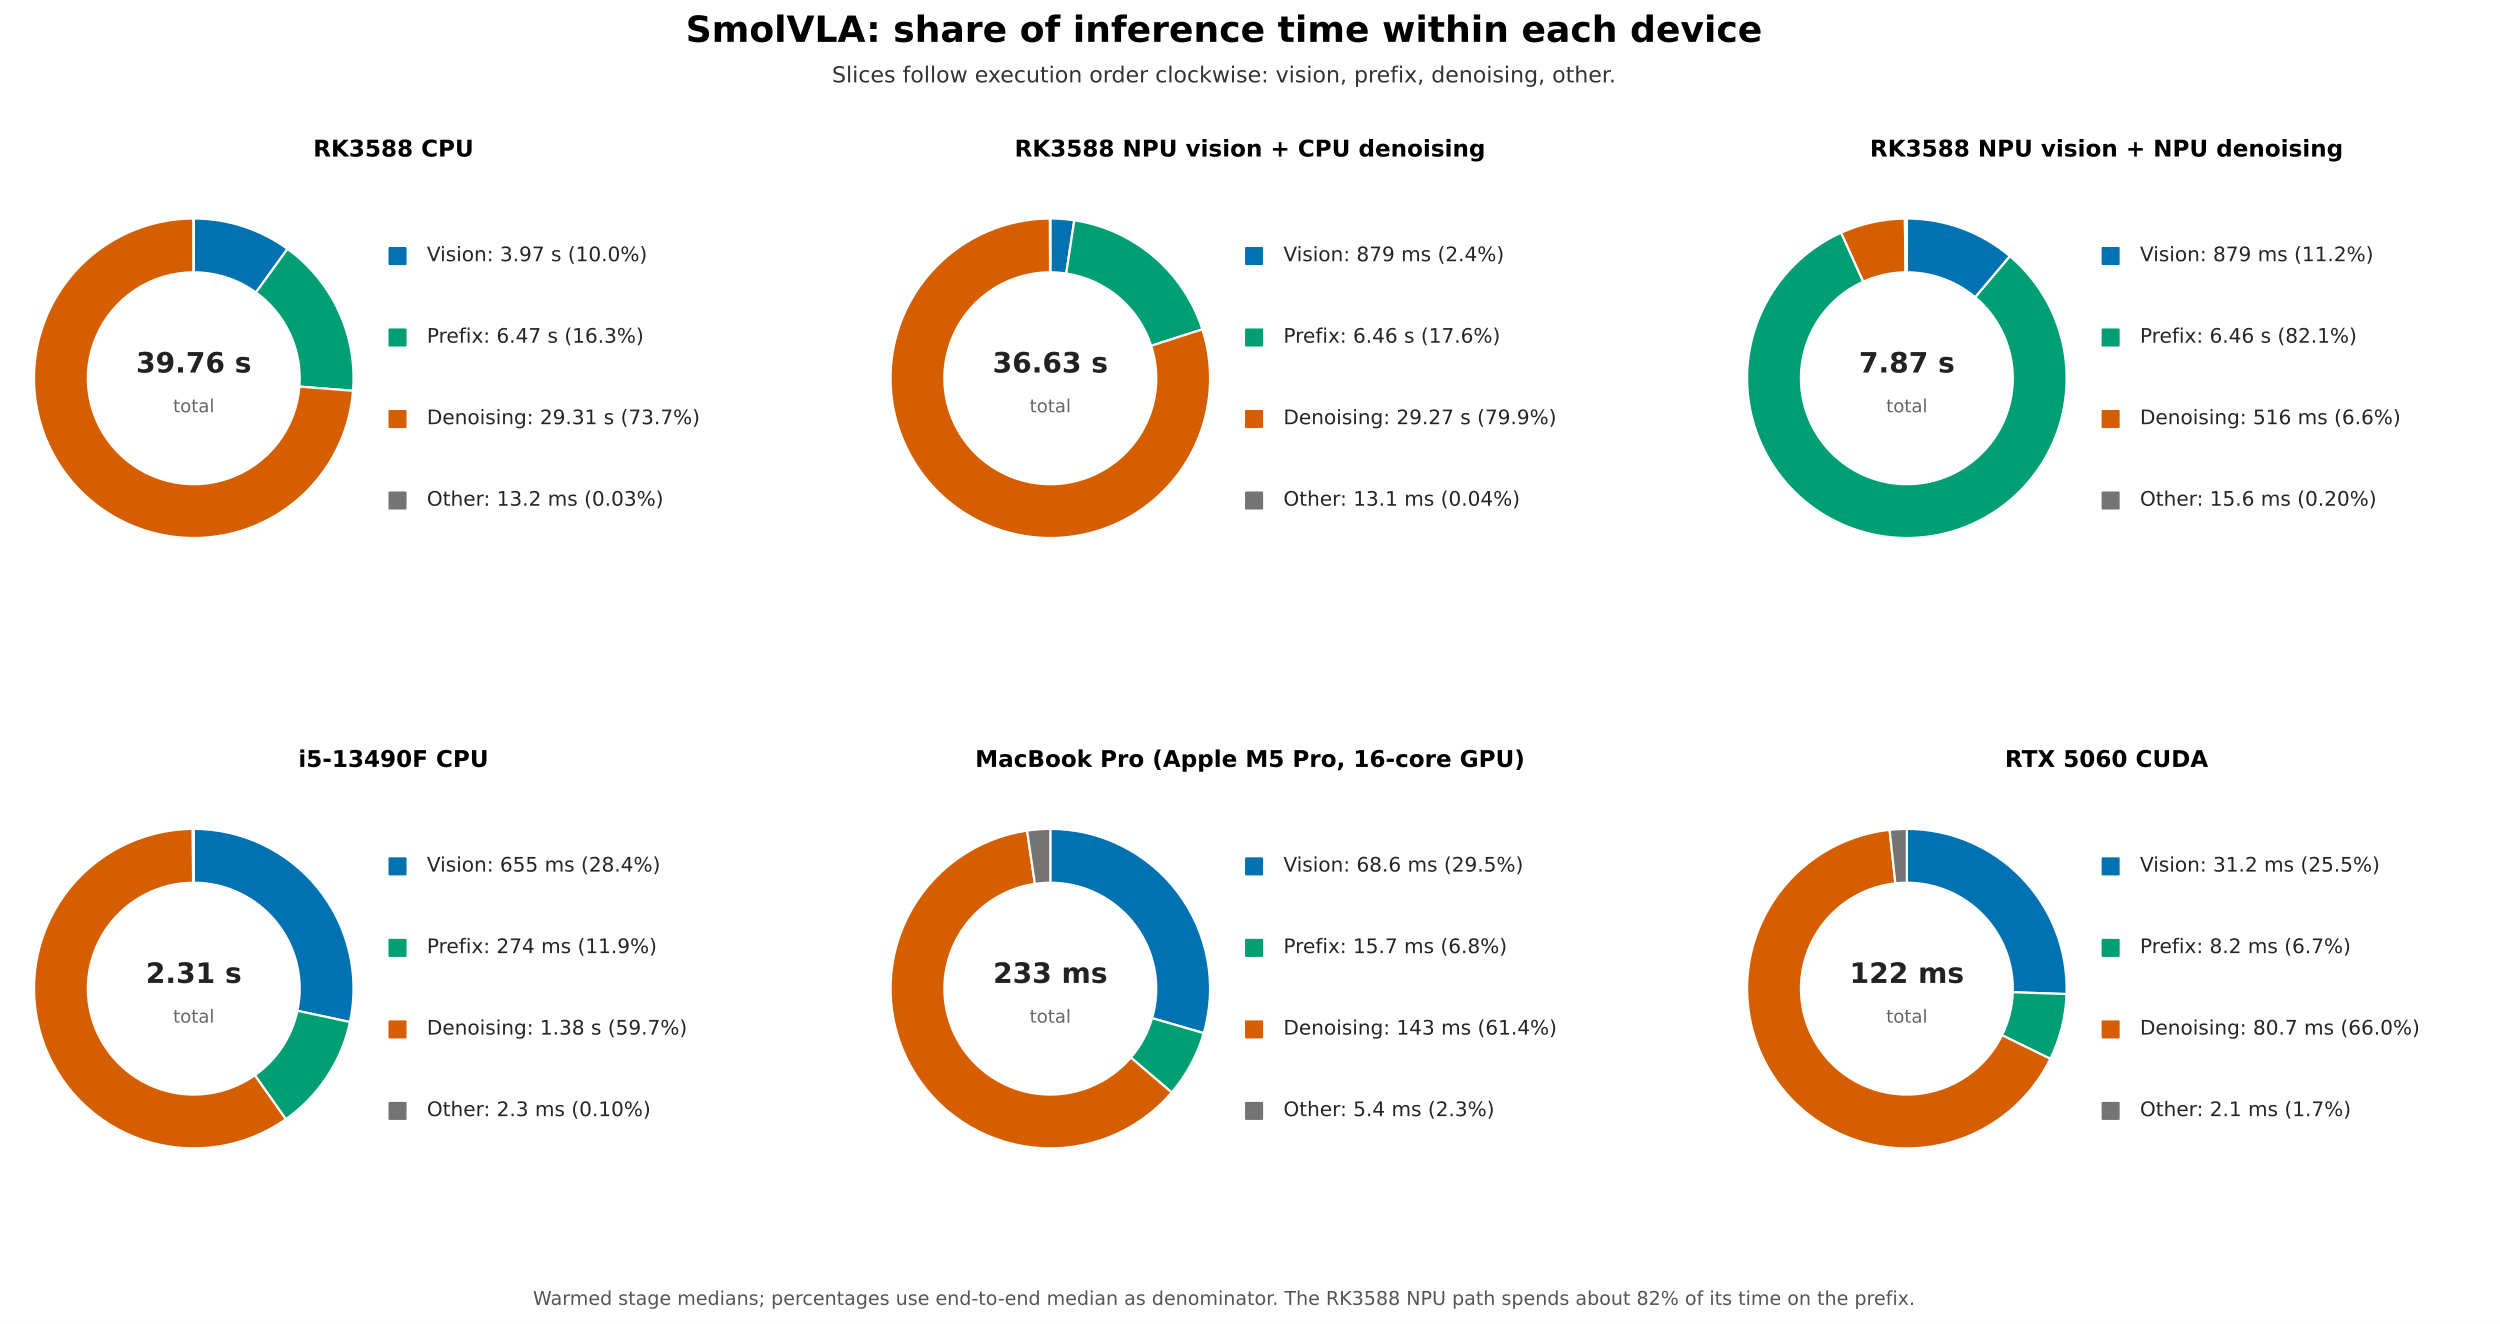
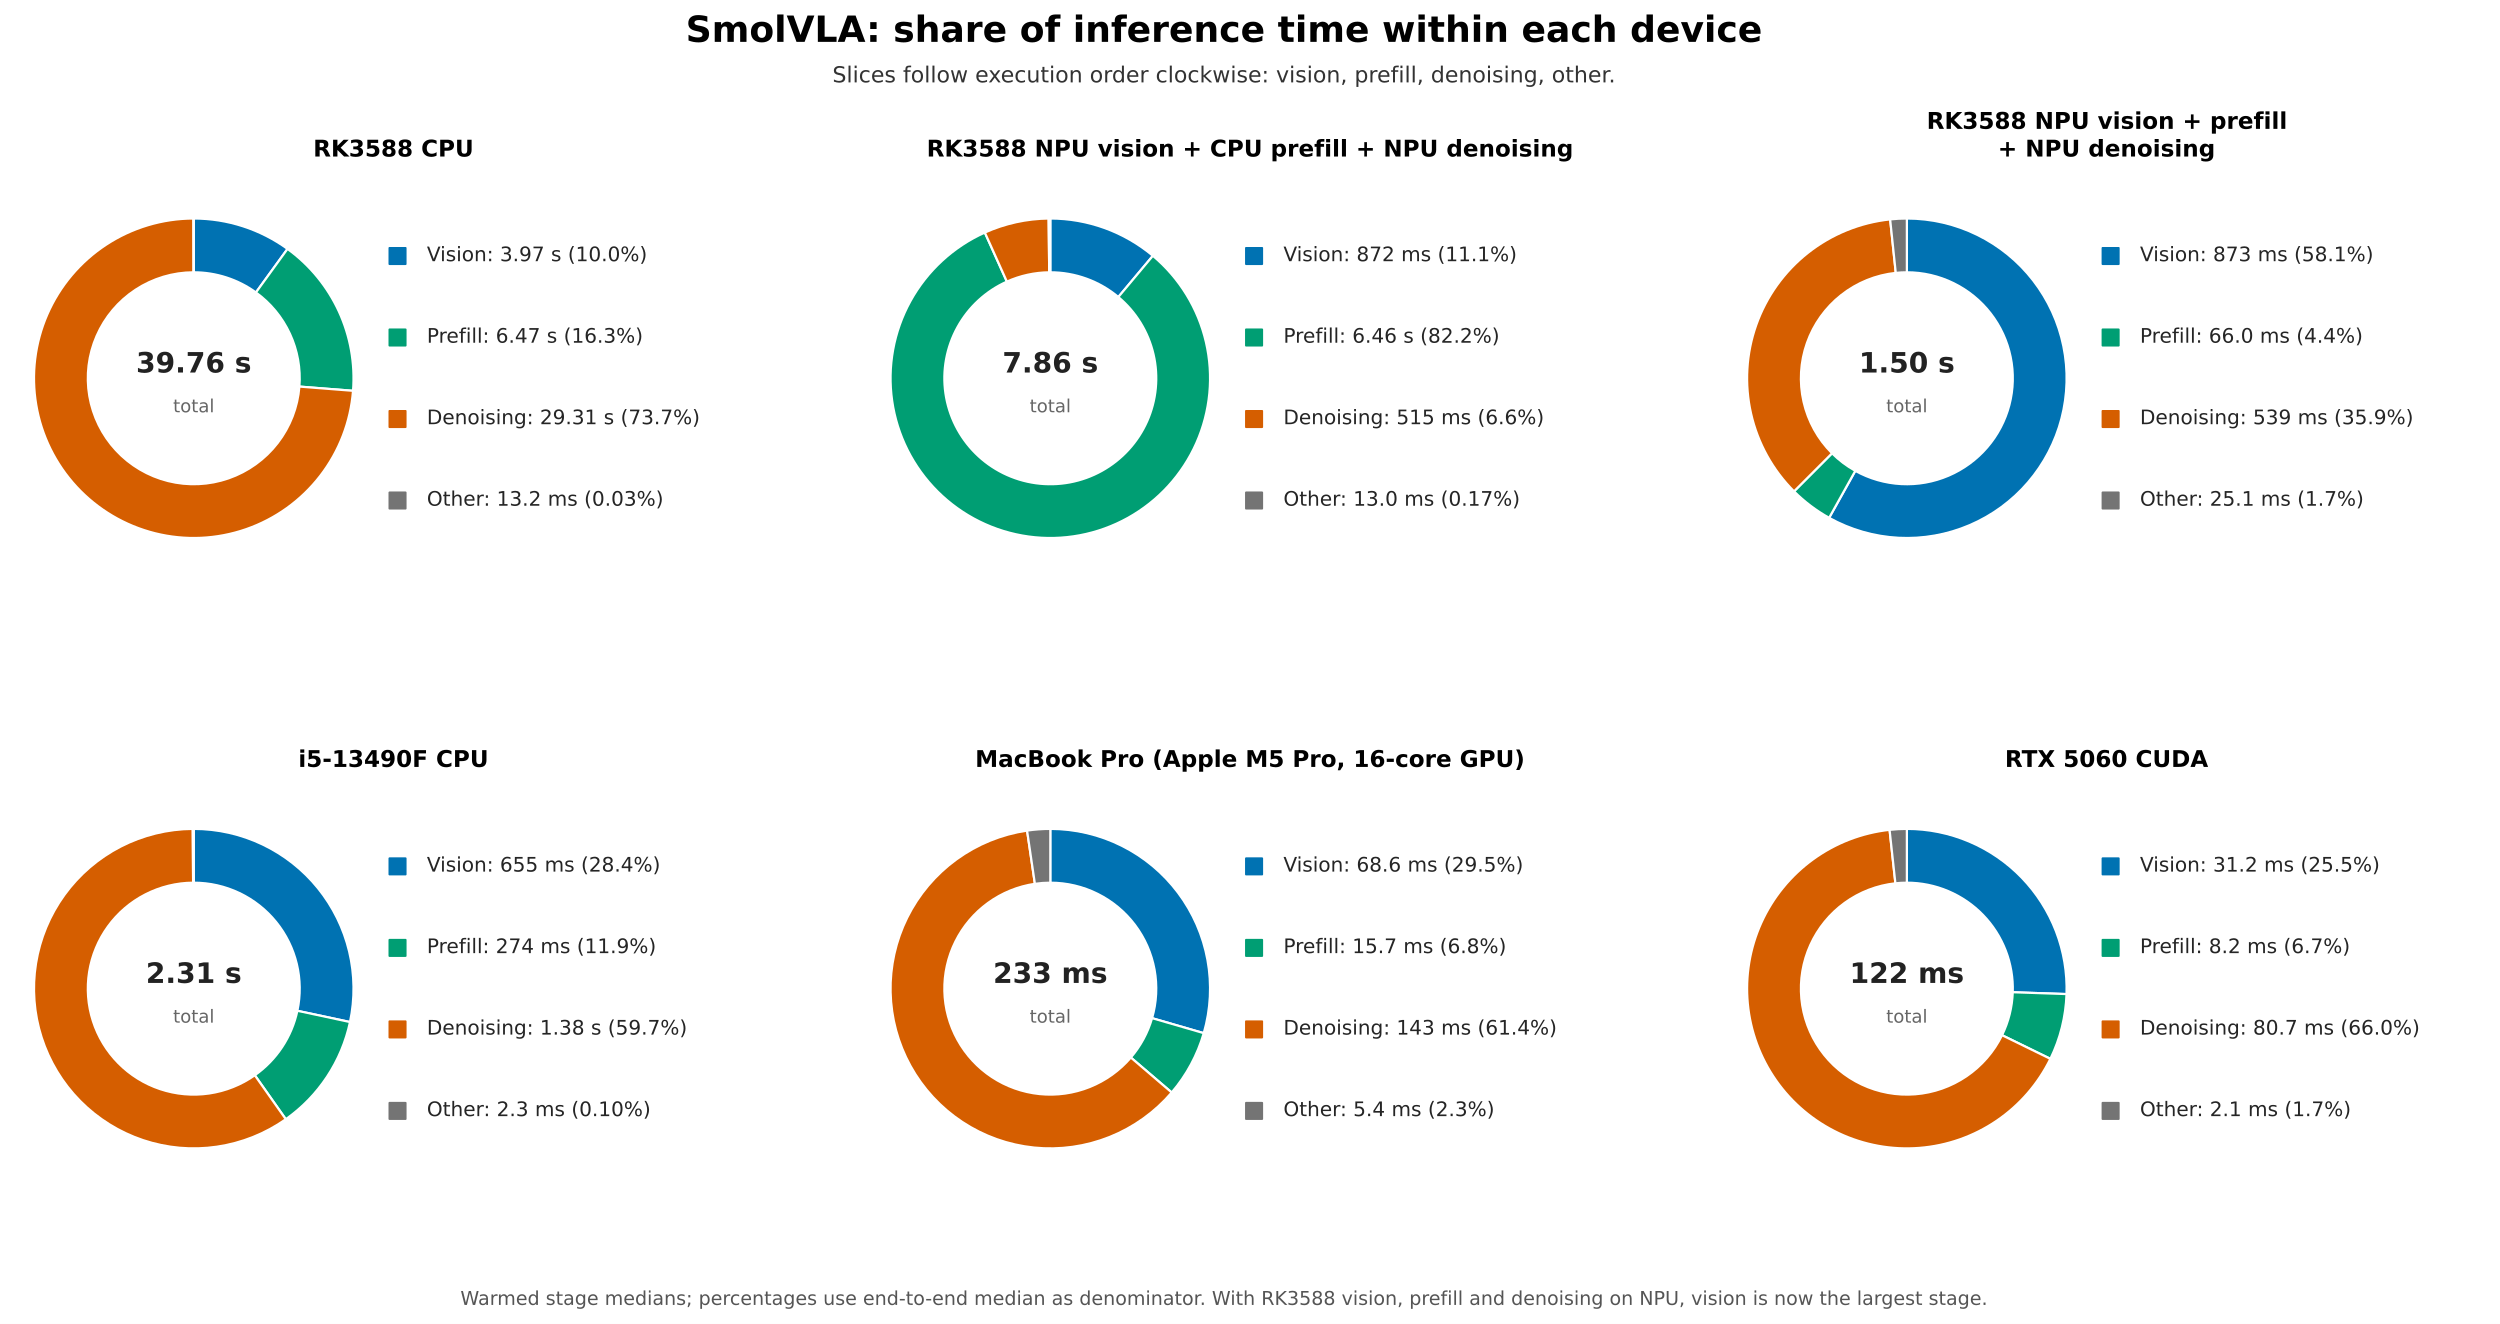
<svg xmlns="http://www.w3.org/2000/svg" xmlns:xlink="http://www.w3.org/1999/xlink" width="1245.6pt" height="659.642pt" viewBox="0 0 1245.6 659.642" version="1.1">
  <defs>
    <style type="text/css">*{stroke-linejoin: round; stroke-linecap: butt}</style>
  </defs>
  <g id="figure_1">
    <g id="patch_1">
      <path d="M 0 659.642 L 1245.6 659.642 L 1245.6 0 L 0 0 z " style="fill: #ffffff" />
    </g>
    <g id="axes_1">
      <g id="patch_2">
        <path d="M 143.248 124.015 C 136.498 119.123 129.021 115.322 121.091 112.751 C 113.162 110.18 104.877 108.87 96.541 108.87 L 96.541 135.672 C 102.07 135.672 107.565 136.541 112.824 138.246 C 118.084 139.952 123.043 142.473 127.52 145.717 z " style="fill: #0072b2; stroke: #ffffff; stroke-width: 1.1; stroke-linejoin: miter" />
      </g>
      <g id="patch_3">
        <path d="M 175.89 194.716 C 176.961 181.123 174.521 167.48 168.805 155.101 C 163.09 142.721 154.288 132.016 143.248 124.015 L 127.52 145.717 C 134.843 151.024 140.681 158.125 144.472 166.336 C 148.262 174.546 149.881 183.595 149.17 192.611 z " style="fill: #009e73; stroke: #ffffff; stroke-width: 1.1; stroke-linejoin: miter" />
      </g>
      <g id="patch_4">
        <path d="M 96.375 108.87 C 80.907 108.903 65.78 113.443 52.851 121.933 C 39.922 130.423 29.744 142.5 23.568 156.68 C 17.391 170.861 15.48 186.538 18.069 201.787 C 20.658 217.036 27.637 231.205 38.147 242.552 C 48.658 253.9 62.251 261.941 77.258 265.688 C 92.264 269.435 108.042 268.728 122.653 263.654 C 137.265 258.58 150.085 249.355 159.538 237.113 C 168.992 224.871 174.675 210.135 175.89 194.716 L 149.17 192.611 C 148.365 202.838 144.595 212.612 138.325 220.732 C 132.055 228.851 123.551 234.97 113.86 238.335 C 104.169 241.701 93.704 242.17 83.751 239.684 C 73.798 237.199 64.782 231.865 57.81 224.339 C 50.839 216.813 46.211 207.415 44.493 197.301 C 42.776 187.187 44.044 176.788 48.141 167.383 C 52.237 157.978 58.988 149.967 67.563 144.336 C 76.138 138.705 86.172 135.694 96.431 135.672 z " style="fill: #d55e00; stroke: #ffffff; stroke-width: 1.1; stroke-linejoin: miter" />
      </g>
      <g id="patch_5">
        <path d="M 96.541 108.87 C 96.513 108.87 96.486 108.87 96.458 108.87 C 96.43 108.87 96.402 108.87 96.375 108.87 L 96.431 135.672 C 96.449 135.672 96.467 135.672 96.486 135.672 C 96.504 135.672 96.523 135.672 96.541 135.672 z " style="fill: #747474; stroke: #ffffff; stroke-width: 1.1; stroke-linejoin: miter" />
      </g>
      <g id="PathCollection_1">
        <defs>
-           <path id="m1fabd0c09e" d="M -4 4 L 4 4 L 4 -4 L -4 -4 z " style="stroke: #0072b2" />
+           <path id="m8a0811db6f" d="M -4 4 L 4 4 L 4 -4 L -4 -4 z " style="stroke: #0072b2" />
        </defs>
        <g>
-           <use xlink:href="#m1fabd0c09e" x="198.065" y="127.55" style="fill: #0072b2; stroke: #0072b2" />
+           <use xlink:href="#m8a0811db6f" x="198.065" y="127.55" style="fill: #0072b2; stroke: #0072b2" />
        </g>
      </g>
      <g id="PathCollection_2">
        <defs>
-           <path id="mf29f2202c0" d="M -4 4 L 4 4 L 4 -4 L -4 -4 z " style="stroke: #009e73" />
+           <path id="mecfc906900" d="M -4 4 L 4 4 L 4 -4 L -4 -4 z " style="stroke: #009e73" />
        </defs>
        <g>
-           <use xlink:href="#mf29f2202c0" x="198.065" y="168.16" style="fill: #009e73; stroke: #009e73" />
+           <use xlink:href="#mecfc906900" x="198.065" y="168.16" style="fill: #009e73; stroke: #009e73" />
        </g>
      </g>
      <g id="PathCollection_3">
        <defs>
-           <path id="mf62a7a0c2a" d="M -4 4 L 4 4 L 4 -4 L -4 -4 z " style="stroke: #d55e00" />
+           <path id="m663c1d2f31" d="M -4 4 L 4 4 L 4 -4 L -4 -4 z " style="stroke: #d55e00" />
        </defs>
        <g>
-           <use xlink:href="#mf62a7a0c2a" x="198.065" y="208.769" style="fill: #d55e00; stroke: #d55e00" />
+           <use xlink:href="#m663c1d2f31" x="198.065" y="208.769" style="fill: #d55e00; stroke: #d55e00" />
        </g>
      </g>
      <g id="PathCollection_4">
        <defs>
-           <path id="m383ccb2be1" d="M -4 4 L 4 4 L 4 -4 L -4 -4 z " style="stroke: #747474" />
+           <path id="ma55c9be1ee" d="M -4 4 L 4 4 L 4 -4 L -4 -4 z " style="stroke: #747474" />
        </defs>
        <g>
-           <use xlink:href="#m383ccb2be1" x="198.065" y="249.379" style="fill: #747474; stroke: #747474" />
+           <use xlink:href="#ma55c9be1ee" x="198.065" y="249.379" style="fill: #747474; stroke: #747474" />
        </g>
      </g>
      <g id="text_1">
        <text style="font-weight: 700; font-size: 14px; font-family: 'DejaVu Sans'; text-anchor: middle; fill: #222222" x="96.541" y="185.604" transform="rotate(-0 96.54099 185.6039)">39.76 s</text>
      </g>
      <g id="text_2">
        <text style="font-size: 9px; font-family: 'DejaVu Sans'; text-anchor: middle; fill: #666666" x="96.541" y="205.422" transform="rotate(-0 96.54099 205.4224)">total</text>
      </g>
      <g id="text_3">
        <text style="font-size: 10px; font-family: 'DejaVu Sans'; text-anchor: start; fill: #252525" x="212.684" y="130.148" transform="rotate(-0 212.6843 130.1484)">Vision: 3.97 s  (10.0%)</text>
      </g>
      <g id="text_4">
-         <text style="font-size: 10px; font-family: 'DejaVu Sans'; text-anchor: start; fill: #252525" x="212.684" y="170.758" transform="rotate(-0 212.6843 170.758)">Prefix: 6.47 s  (16.3%)</text>
+         <text style="font-size: 10px; font-family: 'DejaVu Sans'; text-anchor: start; fill: #252525" x="212.684" y="170.758" transform="rotate(-0 212.6843 170.758)">Prefill: 6.47 s  (16.3%)</text>
      </g>
      <g id="text_5">
        <text style="font-size: 10px; font-family: 'DejaVu Sans'; text-anchor: start; fill: #252525" x="212.684" y="211.368" transform="rotate(-0 212.6843 211.3675)">Denoising: 29.31 s  (73.7%)</text>
      </g>
      <g id="text_6">
        <text style="font-size: 10px; font-family: 'DejaVu Sans'; text-anchor: start; fill: #252525" x="212.684" y="251.977" transform="rotate(-0 212.6843 251.9771)">Other: 13.2 ms  (0.03%)</text>
      </g>
      <g id="text_7">
        <text style="font-weight: 700; font-size: 11.5px; font-family: 'DejaVu Sans'; text-anchor: middle" x="196.034" y="78.002" transform="rotate(-0 196.0344 78.0018)">RK3588 CPU</text>
      </g>
    </g>
    <g id="axes_2">
      <g id="patch_6">
-         <path d="M 535.257 109.772 C 533.28 109.472 531.293 109.246 529.299 109.096 C 527.305 108.945 525.306 108.87 523.307 108.87 L 523.307 135.672 C 524.633 135.672 525.959 135.722 527.281 135.822 C 528.603 135.922 529.922 136.072 531.233 136.271 z " style="fill: #0072b2; stroke: #ffffff; stroke-width: 1.1; stroke-linejoin: miter" />
+         <path d="M 574.407 127.44 C 567.299 121.488 559.205 116.823 550.492 113.656 C 541.778 110.49 532.578 108.87 523.307 108.87 L 523.307 135.672 C 529.456 135.672 535.558 136.747 541.338 138.847 C 547.117 140.947 552.485 144.041 557.2 147.989 z " style="fill: #0072b2; stroke: #ffffff; stroke-width: 1.1; stroke-linejoin: miter" />
      </g>
      <g id="patch_7">
-         <path d="M 599.074 164.08 C 594.539 149.99 586.163 137.441 574.891 127.848 C 563.619 118.255 549.891 111.995 535.257 109.772 L 531.233 136.271 C 540.939 137.745 550.044 141.897 557.521 148.26 C 564.997 154.622 570.553 162.946 573.561 172.291 z " style="fill: #009e73; stroke: #ffffff; stroke-width: 1.1; stroke-linejoin: miter" />
+         <path d="M 490.687 115.861 C 482.859 119.378 475.652 124.138 469.344 129.955 C 463.036 135.773 457.71 142.573 453.573 150.091 C 449.436 157.61 446.542 165.747 445.002 174.19 C 443.463 182.632 443.3 191.268 444.518 199.762 C 445.736 208.256 448.319 216.498 452.169 224.168 C 456.018 231.837 461.082 238.834 467.165 244.887 C 473.248 250.94 480.27 255.969 487.959 259.78 C 495.647 263.591 503.902 266.133 512.402 267.309 C 520.903 268.485 529.538 268.278 537.972 266.697 C 546.406 265.116 554.53 262.181 562.027 258.006 C 569.525 253.832 576.298 248.472 582.084 242.135 C 587.871 235.798 592.594 228.567 596.072 220.722 C 599.55 212.877 601.736 204.521 602.546 195.978 C 603.356 187.435 602.779 178.817 600.838 170.458 C 598.896 162.099 595.616 154.109 591.124 146.798 C 586.632 139.486 580.986 132.949 574.407 127.44 L 557.2 147.989 C 561.564 151.643 565.308 155.979 568.287 160.828 C 571.267 165.678 573.443 170.978 574.73 176.522 C 576.018 182.066 576.401 187.782 575.863 193.448 C 575.326 199.114 573.876 204.657 571.569 209.86 C 569.263 215.063 566.13 219.859 562.292 224.062 C 558.454 228.265 553.961 231.82 548.989 234.589 C 544.016 237.358 538.628 239.305 533.034 240.353 C 527.439 241.402 521.712 241.539 516.074 240.759 C 510.436 239.98 504.961 238.293 499.862 235.766 C 494.762 233.238 490.105 229.902 486.07 225.888 C 482.035 221.873 478.676 217.232 476.123 212.145 C 473.57 207.058 471.857 201.592 471.049 195.958 C 470.241 190.324 470.349 184.596 471.37 178.997 C 472.391 173.397 474.311 168 477.055 163.013 C 479.799 158.026 483.331 153.516 487.515 149.658 C 491.699 145.799 496.479 142.642 501.671 140.309 z " style="fill: #009e73; stroke: #ffffff; stroke-width: 1.1; stroke-linejoin: miter" />
      </g>
      <g id="patch_8">
-         <path d="M 523.127 108.87 C 514.783 108.889 506.494 110.22 498.564 112.813 C 490.633 115.407 483.16 119.232 476.418 124.147 C 469.675 129.063 463.748 135.008 458.852 141.764 C 453.957 148.521 450.154 156.006 447.583 163.944 C 445.013 171.882 443.706 180.175 443.712 188.519 C 443.718 196.862 445.035 205.154 447.616 213.088 C 450.198 221.023 454.011 228.502 458.915 235.252 C 463.82 242.002 469.756 247.939 476.505 252.846 C 483.254 257.752 490.732 261.566 498.666 264.149 C 506.6 266.732 514.891 268.052 523.235 268.059 C 531.579 268.067 539.872 266.762 547.811 264.194 C 555.749 261.625 563.235 257.824 569.993 252.93 C 576.75 248.036 582.697 242.109 587.614 235.368 C 592.53 228.627 596.357 221.154 598.952 213.224 C 601.548 205.295 602.88 197.006 602.901 188.662 C 602.922 180.318 601.63 172.023 599.074 164.08 L 573.561 172.291 C 575.256 177.559 576.113 183.061 576.099 188.595 C 576.085 194.13 575.201 199.627 573.48 204.887 C 571.758 210.147 569.22 215.103 565.959 219.574 C 562.698 224.045 558.754 227.976 554.272 231.222 C 549.79 234.468 544.825 236.989 539.559 238.693 C 534.294 240.397 528.793 241.262 523.259 241.257 C 517.725 241.252 512.226 240.377 506.964 238.664 C 501.701 236.95 496.741 234.42 492.265 231.166 C 487.788 227.912 483.851 223.974 480.598 219.497 C 477.345 215.02 474.816 210.059 473.104 204.797 C 471.392 199.534 470.518 194.035 470.514 188.5 C 470.51 182.966 471.377 177.466 473.082 172.201 C 474.787 166.936 477.309 161.971 480.556 157.49 C 483.803 153.008 487.735 149.065 492.207 145.805 C 496.679 142.545 501.636 140.008 506.896 138.288 C 512.156 136.568 517.653 135.685 523.188 135.672 z " style="fill: #d55e00; stroke: #ffffff; stroke-width: 1.1; stroke-linejoin: miter" />
+         <path d="M 522.479 108.874 C 517.011 108.931 511.563 109.551 506.222 110.725 C 500.881 111.899 495.675 113.62 490.687 115.861 L 501.671 140.309 C 504.98 138.823 508.432 137.681 511.975 136.903 C 515.518 136.124 519.131 135.713 522.758 135.675 z " style="fill: #d55e00; stroke: #ffffff; stroke-width: 1.1; stroke-linejoin: miter" />
      </g>
      <g id="patch_9">
-         <path d="M 523.307 108.87 C 523.277 108.87 523.247 108.87 523.217 108.87 C 523.187 108.87 523.157 108.87 523.127 108.87 L 523.188 135.672 C 523.207 135.672 523.227 135.672 523.247 135.672 C 523.267 135.672 523.287 135.672 523.307 135.672 z " style="fill: #747474; stroke: #ffffff; stroke-width: 1.1; stroke-linejoin: miter" />
+         <path d="M 523.307 108.87 C 523.169 108.87 523.031 108.87 522.893 108.871 C 522.755 108.872 522.617 108.873 522.479 108.874 L 522.758 135.675 C 522.849 135.674 522.941 135.673 523.032 135.673 C 523.124 135.673 523.215 135.672 523.307 135.672 z " style="fill: #747474; stroke: #ffffff; stroke-width: 1.1; stroke-linejoin: miter" />
      </g>
      <g id="PathCollection_5">
        <g>
-           <use xlink:href="#m1fabd0c09e" x="624.83" y="127.55" style="fill: #0072b2; stroke: #0072b2" />
+           <use xlink:href="#m8a0811db6f" x="624.83" y="127.55" style="fill: #0072b2; stroke: #0072b2" />
        </g>
      </g>
      <g id="PathCollection_6">
        <g>
-           <use xlink:href="#mf29f2202c0" x="624.83" y="168.16" style="fill: #009e73; stroke: #009e73" />
+           <use xlink:href="#mecfc906900" x="624.83" y="168.16" style="fill: #009e73; stroke: #009e73" />
        </g>
      </g>
      <g id="PathCollection_7">
        <g>
-           <use xlink:href="#mf62a7a0c2a" x="624.83" y="208.769" style="fill: #d55e00; stroke: #d55e00" />
+           <use xlink:href="#m663c1d2f31" x="624.83" y="208.769" style="fill: #d55e00; stroke: #d55e00" />
        </g>
      </g>
      <g id="PathCollection_8">
        <g>
-           <use xlink:href="#m383ccb2be1" x="624.83" y="249.379" style="fill: #747474; stroke: #747474" />
+           <use xlink:href="#ma55c9be1ee" x="624.83" y="249.379" style="fill: #747474; stroke: #747474" />
        </g>
      </g>
      <g id="text_8">
-         <text style="font-weight: 700; font-size: 14px; font-family: 'DejaVu Sans'; text-anchor: middle; fill: #222222" x="523.307" y="185.604" transform="rotate(-0 523.3066 185.6039)">36.63 s</text>
+         <text style="font-weight: 700; font-size: 14px; font-family: 'DejaVu Sans'; text-anchor: middle; fill: #222222" x="523.307" y="185.604" transform="rotate(-0 523.3066 185.6039)">7.86 s</text>
      </g>
      <g id="text_9">
        <text style="font-size: 9px; font-family: 'DejaVu Sans'; text-anchor: middle; fill: #666666" x="523.307" y="205.422" transform="rotate(-0 523.3066 205.4224)">total</text>
      </g>
      <g id="text_10">
-         <text style="font-size: 10px; font-family: 'DejaVu Sans'; text-anchor: start; fill: #252525" x="639.45" y="130.148" transform="rotate(-0 639.4499 130.1484)">Vision: 879 ms  (2.4%)</text>
+         <text style="font-size: 10px; font-family: 'DejaVu Sans'; text-anchor: start; fill: #252525" x="639.45" y="130.148" transform="rotate(-0 639.4499 130.1484)">Vision: 872 ms  (11.1%)</text>
      </g>
      <g id="text_11">
-         <text style="font-size: 10px; font-family: 'DejaVu Sans'; text-anchor: start; fill: #252525" x="639.45" y="170.758" transform="rotate(-0 639.4499 170.758)">Prefix: 6.46 s  (17.6%)</text>
+         <text style="font-size: 10px; font-family: 'DejaVu Sans'; text-anchor: start; fill: #252525" x="639.45" y="170.758" transform="rotate(-0 639.4499 170.758)">Prefill: 6.46 s  (82.2%)</text>
      </g>
      <g id="text_12">
-         <text style="font-size: 10px; font-family: 'DejaVu Sans'; text-anchor: start; fill: #252525" x="639.45" y="211.368" transform="rotate(-0 639.4499 211.3675)">Denoising: 29.27 s  (79.9%)</text>
+         <text style="font-size: 10px; font-family: 'DejaVu Sans'; text-anchor: start; fill: #252525" x="639.45" y="211.368" transform="rotate(-0 639.4499 211.3675)">Denoising: 515 ms  (6.6%)</text>
      </g>
      <g id="text_13">
-         <text style="font-size: 10px; font-family: 'DejaVu Sans'; text-anchor: start; fill: #252525" x="639.45" y="251.977" transform="rotate(-0 639.4499 251.9771)">Other: 13.1 ms  (0.04%)</text>
+         <text style="font-size: 10px; font-family: 'DejaVu Sans'; text-anchor: start; fill: #252525" x="639.45" y="251.977" transform="rotate(-0 639.4499 251.9771)">Other: 13.0 ms  (0.17%)</text>
      </g>
      <g id="text_14">
-         <text style="font-weight: 700; font-size: 11.5px; font-family: 'DejaVu Sans'; text-anchor: middle" x="622.8" y="78.002" transform="rotate(-0 622.8 78.0018)">RK3588 NPU vision + CPU denoising</text>
+         <text style="font-weight: 700; font-size: 11.5px; font-family: 'DejaVu Sans'; text-anchor: middle" x="622.8" y="78.002" transform="rotate(-0 622.8 78.0018)">RK3588 NPU vision + CPU prefill + NPU denoising</text>
      </g>
    </g>
    <g id="axes_3">
      <g id="patch_10">
-         <path d="M 1001.431 127.657 C 994.305 121.638 986.176 116.919 977.416 113.714 C 968.656 110.51 959.4 108.87 950.072 108.87 L 950.072 135.672 C 956.259 135.672 962.398 136.76 968.208 138.885 C 974.019 141.011 979.41 144.141 984.137 148.133 z " style="fill: #0072b2; stroke: #ffffff; stroke-width: 1.1; stroke-linejoin: miter" />
+         <path d="M 911.344 258.002 C 921.964 263.917 933.8 267.321 945.94 267.952 C 958.08 268.583 970.205 266.425 981.381 261.643 C 992.558 256.861 1002.492 249.582 1010.418 240.365 C 1018.345 231.149 1024.056 220.237 1027.112 208.471 C 1030.167 196.705 1030.487 184.394 1028.046 172.485 C 1025.606 160.576 1020.469 149.383 1013.032 139.767 C 1005.594 130.151 996.051 122.366 985.138 117.011 C 974.225 111.655 962.229 108.87 950.072 108.87 L 950.072 135.672 C 958.135 135.672 966.092 137.519 973.33 141.072 C 980.569 144.624 986.898 149.788 991.831 156.165 C 996.764 162.543 1000.171 169.967 1001.79 177.866 C 1003.409 185.765 1003.196 193.93 1001.17 201.734 C 999.143 209.538 995.355 216.775 990.098 222.889 C 984.84 229.002 978.251 233.83 970.838 237.001 C 963.425 240.173 955.383 241.605 947.331 241.186 C 939.279 240.767 931.429 238.51 924.385 234.586 z " style="fill: #0072b2; stroke: #ffffff; stroke-width: 1.1; stroke-linejoin: miter" />
      </g>
      <g id="patch_11">
-         <path d="M 917.326 115.918 C 909.514 119.445 902.322 124.21 896.029 130.029 C 889.737 135.849 884.425 142.647 880.3 150.161 C 876.175 157.674 873.291 165.805 871.759 174.238 C 870.227 182.672 870.068 191.297 871.286 199.781 C 872.505 208.266 875.086 216.498 878.93 224.159 C 882.774 231.82 887.83 238.81 893.903 244.859 C 899.975 250.907 906.986 255.936 914.662 259.749 C 922.338 263.562 930.581 266.11 939.07 267.295 C 947.559 268.48 956.183 268.286 964.611 266.72 C 973.038 265.155 981.157 262.238 988.654 258.084 C 996.151 253.929 1002.928 248.59 1008.722 242.274 C 1014.517 235.959 1019.253 228.748 1022.749 220.922 C 1026.244 213.095 1028.452 204.756 1029.288 196.225 C 1030.123 187.695 1029.576 179.085 1027.666 170.729 C 1025.756 162.374 1022.509 154.381 1018.05 147.061 C 1013.592 139.74 1007.98 133.188 1001.431 127.657 L 984.137 148.133 C 988.48 151.802 992.202 156.147 995.16 161.003 C 998.117 165.858 1000.271 171.159 1001.537 176.701 C 1002.804 182.244 1003.167 187.954 1002.613 193.612 C 1002.059 199.27 1000.594 204.801 998.276 209.992 C 995.958 215.183 992.816 219.966 988.973 224.155 C 985.129 228.344 980.635 231.885 975.662 234.64 C 970.69 237.396 965.304 239.331 959.715 240.369 C 954.126 241.407 948.405 241.536 942.775 240.75 C 937.144 239.964 931.677 238.274 926.586 235.745 C 921.494 233.216 916.845 229.881 912.817 225.869 C 908.789 221.857 905.435 217.221 902.886 212.139 C 900.336 207.058 898.624 201.598 897.816 195.971 C 897.008 190.343 897.114 184.622 898.13 179.029 C 899.146 173.435 901.059 168.042 903.795 163.059 C 906.531 158.076 910.054 153.567 914.227 149.707 C 918.401 145.847 923.171 142.686 928.353 140.347 z " style="fill: #009e73; stroke: #ffffff; stroke-width: 1.1; stroke-linejoin: miter" />
+         <path d="M 893.856 244.812 C 896.449 247.4 899.219 249.805 902.144 252.011 C 905.069 254.218 908.143 256.219 911.344 258.002 L 924.385 234.586 C 922.262 233.404 920.223 232.076 918.283 230.613 C 916.343 229.15 914.506 227.554 912.786 225.838 z " style="fill: #009e73; stroke: #ffffff; stroke-width: 1.1; stroke-linejoin: miter" />
      </g>
      <g id="patch_12">
-         <path d="M 949.083 108.876 C 943.619 108.944 938.176 109.575 932.841 110.758 C 927.506 111.941 922.307 113.67 917.326 115.918 L 928.353 140.347 C 931.656 138.856 935.105 137.709 938.643 136.924 C 942.182 136.14 945.792 135.721 949.416 135.676 z " style="fill: #d55e00; stroke: #ffffff; stroke-width: 1.1; stroke-linejoin: miter" />
+         <path d="M 941.747 109.307 C 926.79 110.88 912.581 116.66 900.774 125.975 C 888.967 135.289 880.038 147.762 875.027 161.942 C 870.015 176.121 869.124 191.435 872.456 206.1 C 875.788 220.765 883.209 234.19 893.856 244.812 L 912.786 225.838 C 905.724 218.793 900.802 209.888 898.592 200.162 C 896.382 190.435 896.973 180.278 900.297 170.873 C 903.621 161.468 909.543 153.195 917.375 147.017 C 925.206 140.839 934.63 137.005 944.55 135.962 z " style="fill: #d55e00; stroke: #ffffff; stroke-width: 1.1; stroke-linejoin: miter" />
      </g>
      <g id="patch_13">
-         <path d="M 950.072 108.87 C 949.907 108.87 949.743 108.871 949.578 108.872 C 949.413 108.873 949.248 108.874 949.083 108.876 L 949.416 135.676 C 949.526 135.675 949.635 135.674 949.744 135.673 C 949.854 135.673 949.963 135.672 950.072 135.672 z " style="fill: #747474; stroke: #ffffff; stroke-width: 1.1; stroke-linejoin: miter" />
+         <path d="M 950.072 108.87 C 948.682 108.87 947.292 108.906 945.904 108.979 C 944.516 109.052 943.129 109.161 941.747 109.307 L 944.55 135.962 C 945.467 135.865 946.387 135.793 947.307 135.745 C 948.228 135.696 949.15 135.672 950.072 135.672 z " style="fill: #747474; stroke: #ffffff; stroke-width: 1.1; stroke-linejoin: miter" />
      </g>
      <g id="PathCollection_9">
        <g>
-           <use xlink:href="#m1fabd0c09e" x="1051.596" y="127.55" style="fill: #0072b2; stroke: #0072b2" />
+           <use xlink:href="#m8a0811db6f" x="1051.596" y="127.55" style="fill: #0072b2; stroke: #0072b2" />
        </g>
      </g>
      <g id="PathCollection_10">
        <g>
-           <use xlink:href="#mf29f2202c0" x="1051.596" y="168.16" style="fill: #009e73; stroke: #009e73" />
+           <use xlink:href="#mecfc906900" x="1051.596" y="168.16" style="fill: #009e73; stroke: #009e73" />
        </g>
      </g>
      <g id="PathCollection_11">
        <g>
-           <use xlink:href="#mf62a7a0c2a" x="1051.596" y="208.769" style="fill: #d55e00; stroke: #d55e00" />
+           <use xlink:href="#m663c1d2f31" x="1051.596" y="208.769" style="fill: #d55e00; stroke: #d55e00" />
        </g>
      </g>
      <g id="PathCollection_12">
        <g>
-           <use xlink:href="#m383ccb2be1" x="1051.596" y="249.379" style="fill: #747474; stroke: #747474" />
+           <use xlink:href="#ma55c9be1ee" x="1051.596" y="249.379" style="fill: #747474; stroke: #747474" />
        </g>
      </g>
      <g id="text_15">
-         <text style="font-weight: 700; font-size: 14px; font-family: 'DejaVu Sans'; text-anchor: middle; fill: #222222" x="950.072" y="185.604" transform="rotate(-0 950.0723 185.6039)">7.87 s</text>
+         <text style="font-weight: 700; font-size: 14px; font-family: 'DejaVu Sans'; text-anchor: middle; fill: #222222" x="950.072" y="185.604" transform="rotate(-0 950.0723 185.6039)">1.50 s</text>
      </g>
      <g id="text_16">
        <text style="font-size: 9px; font-family: 'DejaVu Sans'; text-anchor: middle; fill: #666666" x="950.072" y="205.422" transform="rotate(-0 950.0723 205.4224)">total</text>
      </g>
      <g id="text_17">
-         <text style="font-size: 10px; font-family: 'DejaVu Sans'; text-anchor: start; fill: #252525" x="1066.216" y="130.148" transform="rotate(-0 1066.216 130.1484)">Vision: 879 ms  (11.2%)</text>
+         <text style="font-size: 10px; font-family: 'DejaVu Sans'; text-anchor: start; fill: #252525" x="1066.216" y="130.148" transform="rotate(-0 1066.216 130.1484)">Vision: 873 ms  (58.1%)</text>
      </g>
      <g id="text_18">
-         <text style="font-size: 10px; font-family: 'DejaVu Sans'; text-anchor: start; fill: #252525" x="1066.216" y="170.758" transform="rotate(-0 1066.216 170.758)">Prefix: 6.46 s  (82.1%)</text>
+         <text style="font-size: 10px; font-family: 'DejaVu Sans'; text-anchor: start; fill: #252525" x="1066.216" y="170.758" transform="rotate(-0 1066.216 170.758)">Prefill: 66.0 ms  (4.4%)</text>
      </g>
      <g id="text_19">
-         <text style="font-size: 10px; font-family: 'DejaVu Sans'; text-anchor: start; fill: #252525" x="1066.216" y="211.368" transform="rotate(-0 1066.216 211.3675)">Denoising: 516 ms  (6.6%)</text>
+         <text style="font-size: 10px; font-family: 'DejaVu Sans'; text-anchor: start; fill: #252525" x="1066.216" y="211.368" transform="rotate(-0 1066.216 211.3675)">Denoising: 539 ms  (35.9%)</text>
      </g>
      <g id="text_20">
-         <text style="font-size: 10px; font-family: 'DejaVu Sans'; text-anchor: start; fill: #252525" x="1066.216" y="251.977" transform="rotate(-0 1066.216 251.9771)">Other: 15.6 ms  (0.20%)</text>
+         <text style="font-size: 10px; font-family: 'DejaVu Sans'; text-anchor: start; fill: #252525" x="1066.216" y="251.977" transform="rotate(-0 1066.216 251.9771)">Other: 25.1 ms  (1.7%)</text>
      </g>
      <g id="text_21">
-         <text style="font-weight: 700; font-size: 11.5px; font-family: 'DejaVu Sans'; text-anchor: middle" x="1049.566" y="78.002" transform="rotate(-0 1049.566 78.0018)">RK3588 NPU vision + NPU denoising</text>
+         <text style="font-weight: 700; font-size: 11.5px; font-family: 'DejaVu Sans'" transform="translate(959.9465 64.19866)">RK3588 NPU vision + prefill</text>
+         <text style="font-weight: 700; font-size: 11.5px; font-family: 'DejaVu Sans'" transform="translate(995.415 78.0018)">+ NPU denoising</text>
      </g>
    </g>
    <g id="axes_4">
      <g id="patch_14">
        <path d="M 174.378 509.218 C 176.858 497.616 176.712 485.605 173.952 474.066 C 171.192 462.528 165.886 451.751 158.425 442.527 C 150.964 433.303 141.534 425.862 130.827 420.752 C 120.12 415.641 108.405 412.989 96.541 412.989 L 96.541 439.791 C 104.41 439.791 112.18 441.55 119.282 444.94 C 126.383 448.33 132.638 453.264 137.587 459.383 C 142.535 465.501 146.054 472.648 147.885 480.302 C 149.716 487.955 149.812 495.921 148.168 503.616 z " style="fill: #0072b2; stroke: #ffffff; stroke-width: 1.1; stroke-linejoin: miter" />
      </g>
      <g id="patch_15">
        <path d="M 142.398 557.64 C 150.513 551.92 157.487 544.732 162.958 536.447 C 168.43 528.163 172.303 518.927 174.378 509.218 L 148.168 503.616 C 146.791 510.056 144.222 516.182 140.593 521.677 C 136.964 527.172 132.339 531.939 126.957 535.733 z " style="fill: #009e73; stroke: #ffffff; stroke-width: 1.1; stroke-linejoin: miter" />
      </g>
      <g id="patch_16">
        <path d="M 96.046 412.99 C 83.555 413.068 71.256 416.085 60.147 421.796 C 49.038 427.508 39.428 435.755 32.097 445.869 C 24.766 455.982 19.917 467.681 17.945 480.015 C 15.972 492.35 16.931 504.977 20.743 516.873 C 24.555 528.768 31.114 539.601 39.888 548.491 C 48.662 557.382 59.407 564.084 71.25 568.053 C 83.094 572.022 95.708 573.148 108.067 571.339 C 120.427 569.53 132.189 564.837 142.398 557.64 L 126.957 535.733 C 120.185 540.507 112.384 543.619 104.186 544.819 C 95.988 546.019 87.622 545.272 79.767 542.64 C 71.911 540.007 64.784 535.562 58.965 529.665 C 53.145 523.768 48.795 516.583 46.267 508.693 C 43.738 500.804 43.103 492.428 44.411 484.247 C 45.719 476.066 48.935 468.307 53.797 461.599 C 58.66 454.891 65.034 449.421 72.402 445.633 C 79.77 441.845 87.928 439.843 96.213 439.792 z " style="fill: #d55e00; stroke: #ffffff; stroke-width: 1.1; stroke-linejoin: miter" />
      </g>
      <g id="patch_17">
        <path d="M 96.541 412.989 C 96.458 412.989 96.376 412.989 96.293 412.989 C 96.211 412.989 96.128 412.99 96.046 412.99 L 96.213 439.792 C 96.267 439.792 96.322 439.791 96.377 439.791 C 96.432 439.791 96.486 439.791 96.541 439.791 z " style="fill: #747474; stroke: #ffffff; stroke-width: 1.1; stroke-linejoin: miter" />
      </g>
      <g id="PathCollection_13">
        <g>
-           <use xlink:href="#m1fabd0c09e" x="198.065" y="431.669" style="fill: #0072b2; stroke: #0072b2" />
+           <use xlink:href="#m8a0811db6f" x="198.065" y="431.669" style="fill: #0072b2; stroke: #0072b2" />
        </g>
      </g>
      <g id="PathCollection_14">
        <g>
-           <use xlink:href="#mf29f2202c0" x="198.065" y="472.279" style="fill: #009e73; stroke: #009e73" />
+           <use xlink:href="#mecfc906900" x="198.065" y="472.279" style="fill: #009e73; stroke: #009e73" />
        </g>
      </g>
      <g id="PathCollection_15">
        <g>
-           <use xlink:href="#mf62a7a0c2a" x="198.065" y="512.888" style="fill: #d55e00; stroke: #d55e00" />
+           <use xlink:href="#m663c1d2f31" x="198.065" y="512.888" style="fill: #d55e00; stroke: #d55e00" />
        </g>
      </g>
      <g id="PathCollection_16">
        <g>
-           <use xlink:href="#m383ccb2be1" x="198.065" y="553.498" style="fill: #747474; stroke: #747474" />
+           <use xlink:href="#ma55c9be1ee" x="198.065" y="553.498" style="fill: #747474; stroke: #747474" />
        </g>
      </g>
      <g id="text_22">
        <text style="font-weight: 700; font-size: 14px; font-family: 'DejaVu Sans'; text-anchor: middle; fill: #222222" x="96.541" y="489.722" transform="rotate(-0 96.54099 489.7225)">2.31 s</text>
      </g>
      <g id="text_23">
        <text style="font-size: 9px; font-family: 'DejaVu Sans'; text-anchor: middle; fill: #666666" x="96.541" y="509.541" transform="rotate(-0 96.54099 509.541)">total</text>
      </g>
      <g id="text_24">
        <text style="font-size: 10px; font-family: 'DejaVu Sans'; text-anchor: start; fill: #252525" x="212.684" y="434.267" transform="rotate(-0 212.6843 434.267)">Vision: 655 ms  (28.4%)</text>
      </g>
      <g id="text_25">
-         <text style="font-size: 10px; font-family: 'DejaVu Sans'; text-anchor: start; fill: #252525" x="212.684" y="474.877" transform="rotate(-0 212.6843 474.8766)">Prefix: 274 ms  (11.9%)</text>
+         <text style="font-size: 10px; font-family: 'DejaVu Sans'; text-anchor: start; fill: #252525" x="212.684" y="474.877" transform="rotate(-0 212.6843 474.8766)">Prefill: 274 ms  (11.9%)</text>
      </g>
      <g id="text_26">
        <text style="font-size: 10px; font-family: 'DejaVu Sans'; text-anchor: start; fill: #252525" x="212.684" y="515.486" transform="rotate(-0 212.6843 515.4861)">Denoising: 1.38 s  (59.7%)</text>
      </g>
      <g id="text_27">
        <text style="font-size: 10px; font-family: 'DejaVu Sans'; text-anchor: start; fill: #252525" x="212.684" y="556.096" transform="rotate(-0 212.6843 556.0957)">Other: 2.3 ms  (0.10%)</text>
      </g>
      <g id="text_28">
        <text style="font-weight: 700; font-size: 11.5px; font-family: 'DejaVu Sans'; text-anchor: middle" x="196.034" y="382.12" transform="rotate(-0 196.0344 382.1204)">i5-13490F CPU</text>
      </g>
    </g>
    <g id="axes_5">
      <g id="patch_18">
        <path d="M 599.749 514.76 C 603.189 502.902 603.824 490.406 601.602 478.261 C 599.38 466.116 594.363 454.653 586.948 444.781 C 579.533 434.909 569.922 426.896 558.877 421.379 C 547.832 415.861 535.653 412.989 523.307 412.989 L 523.307 439.791 C 531.496 439.791 539.573 441.696 546.899 445.356 C 554.225 449.015 560.6 454.33 565.518 460.878 C 570.436 467.425 573.764 475.028 575.237 483.084 C 576.711 491.139 576.29 499.428 574.009 507.292 z " style="fill: #0072b2; stroke: #ffffff; stroke-width: 1.1; stroke-linejoin: miter" />
      </g>
      <g id="patch_19">
        <path d="M 583.786 544.329 C 587.458 540.037 590.662 535.367 593.346 530.397 C 596.029 525.426 598.176 520.185 599.749 514.76 L 574.009 507.292 C 572.965 510.89 571.541 514.367 569.761 517.664 C 567.981 520.96 565.856 524.058 563.42 526.904 z " style="fill: #009e73; stroke: #ffffff; stroke-width: 1.1; stroke-linejoin: miter" />
      </g>
      <g id="patch_20">
        <path d="M 511.727 413.835 C 499.005 415.706 486.924 420.632 476.521 428.19 C 466.118 435.749 457.701 445.716 451.99 457.238 C 446.28 468.759 443.446 481.494 443.732 494.35 C 444.017 507.206 447.413 519.802 453.629 531.059 C 459.845 542.316 468.697 551.9 479.425 558.989 C 490.153 566.078 502.441 570.463 515.233 571.768 C 528.026 573.072 540.946 571.257 552.884 566.479 C 564.822 561.7 575.426 554.1 583.786 544.329 L 563.42 526.904 C 557.876 533.385 550.842 538.426 542.924 541.595 C 535.006 544.765 526.437 545.969 517.952 545.103 C 509.467 544.238 501.317 541.33 494.202 536.628 C 487.086 531.926 481.215 525.569 477.092 518.103 C 472.969 510.637 470.717 502.282 470.527 493.755 C 470.338 485.228 472.218 476.782 476.005 469.14 C 479.792 461.498 485.376 454.887 492.276 449.874 C 499.175 444.861 507.188 441.593 515.626 440.353 z " style="fill: #d55e00; stroke: #ffffff; stroke-width: 1.1; stroke-linejoin: miter" />
      </g>
      <g id="patch_21">
        <path d="M 523.307 412.989 C 521.37 412.989 519.433 413.059 517.501 413.201 C 515.57 413.342 513.644 413.554 511.727 413.835 L 515.626 440.353 C 516.897 440.166 518.175 440.025 519.456 439.932 C 520.738 439.838 522.022 439.791 523.307 439.791 z " style="fill: #747474; stroke: #ffffff; stroke-width: 1.1; stroke-linejoin: miter" />
      </g>
      <g id="PathCollection_17">
        <g>
-           <use xlink:href="#m1fabd0c09e" x="624.83" y="431.669" style="fill: #0072b2; stroke: #0072b2" />
+           <use xlink:href="#m8a0811db6f" x="624.83" y="431.669" style="fill: #0072b2; stroke: #0072b2" />
        </g>
      </g>
      <g id="PathCollection_18">
        <g>
-           <use xlink:href="#mf29f2202c0" x="624.83" y="472.279" style="fill: #009e73; stroke: #009e73" />
+           <use xlink:href="#mecfc906900" x="624.83" y="472.279" style="fill: #009e73; stroke: #009e73" />
        </g>
      </g>
      <g id="PathCollection_19">
        <g>
-           <use xlink:href="#mf62a7a0c2a" x="624.83" y="512.888" style="fill: #d55e00; stroke: #d55e00" />
+           <use xlink:href="#m663c1d2f31" x="624.83" y="512.888" style="fill: #d55e00; stroke: #d55e00" />
        </g>
      </g>
      <g id="PathCollection_20">
        <g>
-           <use xlink:href="#m383ccb2be1" x="624.83" y="553.498" style="fill: #747474; stroke: #747474" />
+           <use xlink:href="#ma55c9be1ee" x="624.83" y="553.498" style="fill: #747474; stroke: #747474" />
        </g>
      </g>
      <g id="text_29">
        <text style="font-weight: 700; font-size: 14px; font-family: 'DejaVu Sans'; text-anchor: middle; fill: #222222" x="523.307" y="489.722" transform="rotate(-0 523.3066 489.7225)">233 ms</text>
      </g>
      <g id="text_30">
        <text style="font-size: 9px; font-family: 'DejaVu Sans'; text-anchor: middle; fill: #666666" x="523.307" y="509.541" transform="rotate(-0 523.3066 509.541)">total</text>
      </g>
      <g id="text_31">
        <text style="font-size: 10px; font-family: 'DejaVu Sans'; text-anchor: start; fill: #252525" x="639.45" y="434.267" transform="rotate(-0 639.4499 434.267)">Vision: 68.6 ms  (29.5%)</text>
      </g>
      <g id="text_32">
-         <text style="font-size: 10px; font-family: 'DejaVu Sans'; text-anchor: start; fill: #252525" x="639.45" y="474.877" transform="rotate(-0 639.4499 474.8766)">Prefix: 15.7 ms  (6.8%)</text>
+         <text style="font-size: 10px; font-family: 'DejaVu Sans'; text-anchor: start; fill: #252525" x="639.45" y="474.877" transform="rotate(-0 639.4499 474.8766)">Prefill: 15.7 ms  (6.8%)</text>
      </g>
      <g id="text_33">
        <text style="font-size: 10px; font-family: 'DejaVu Sans'; text-anchor: start; fill: #252525" x="639.45" y="515.486" transform="rotate(-0 639.4499 515.4861)">Denoising: 143 ms  (61.4%)</text>
      </g>
      <g id="text_34">
        <text style="font-size: 10px; font-family: 'DejaVu Sans'; text-anchor: start; fill: #252525" x="639.45" y="556.096" transform="rotate(-0 639.4499 556.0957)">Other: 5.4 ms  (2.3%)</text>
      </g>
      <g id="text_35">
        <text style="font-weight: 700; font-size: 11.5px; font-family: 'DejaVu Sans'; text-anchor: middle" x="622.8" y="382.12" transform="rotate(-0 622.8 382.1204)">MacBook Pro (Apple M5 Pro, 16-core GPU)</text>
      </g>
    </g>
    <g id="axes_6">
      <g id="patch_22">
        <path d="M 1029.621 495.286 C 1029.984 484.612 1028.194 473.974 1024.36 464.006 C 1020.526 454.039 1014.724 444.944 1007.302 437.265 C 999.879 429.586 990.987 423.479 981.155 419.309 C 971.323 415.138 960.752 412.989 950.072 412.989 L 950.072 439.791 C 957.156 439.791 964.167 441.217 970.688 443.983 C 977.209 446.749 983.108 450.8 988.031 455.893 C 992.954 460.986 996.802 467.018 999.345 473.629 C 1001.888 480.24 1003.075 487.296 1002.834 494.376 z " style="fill: #0072b2; stroke: #ffffff; stroke-width: 1.1; stroke-linejoin: miter" />
      </g>
      <g id="patch_23">
        <path d="M 1021.57 527.56 C 1024.027 522.539 1025.947 517.272 1027.3 511.848 C 1028.653 506.424 1029.431 500.873 1029.621 495.286 L 1002.834 494.376 C 1002.708 498.082 1002.192 501.764 1001.295 505.361 C 1000.398 508.959 999.124 512.452 997.494 515.782 z " style="fill: #009e73; stroke: #ffffff; stroke-width: 1.1; stroke-linejoin: miter" />
      </g>
      <g id="patch_24">
        <path d="M 941.462 413.456 C 927.706 414.953 914.576 420.011 903.371 428.129 C 892.167 436.247 883.27 447.149 877.563 459.754 C 871.856 472.359 869.534 486.237 870.825 500.013 C 872.117 513.789 876.978 526.993 884.929 538.318 C 892.879 549.642 903.647 558.7 916.165 564.595 C 928.684 570.489 942.525 573.018 956.319 571.932 C 970.113 570.846 983.389 566.182 994.83 558.401 C 1006.272 550.621 1015.49 539.989 1021.57 527.56 L 997.494 515.782 C 993.461 524.026 987.348 531.078 979.759 536.238 C 972.17 541.399 963.365 544.493 954.216 545.213 C 945.067 545.933 935.886 544.255 927.583 540.346 C 919.28 536.436 912.138 530.429 906.865 522.917 C 901.592 515.406 898.367 506.648 897.51 497.511 C 896.654 488.374 898.194 479.169 901.98 470.809 C 905.765 462.448 911.666 455.218 919.097 449.833 C 926.529 444.448 935.238 441.093 944.361 440.101 z " style="fill: #d55e00; stroke: #ffffff; stroke-width: 1.1; stroke-linejoin: miter" />
      </g>
      <g id="patch_25">
        <path d="M 950.072 412.989 C 948.634 412.989 947.197 413.028 945.761 413.105 C 944.325 413.183 942.891 413.3 941.462 413.456 L 944.361 440.101 C 945.309 439.998 946.26 439.92 947.213 439.868 C 948.165 439.817 949.119 439.791 950.072 439.791 z " style="fill: #747474; stroke: #ffffff; stroke-width: 1.1; stroke-linejoin: miter" />
      </g>
      <g id="PathCollection_21">
        <g>
-           <use xlink:href="#m1fabd0c09e" x="1051.596" y="431.669" style="fill: #0072b2; stroke: #0072b2" />
+           <use xlink:href="#m8a0811db6f" x="1051.596" y="431.669" style="fill: #0072b2; stroke: #0072b2" />
        </g>
      </g>
      <g id="PathCollection_22">
        <g>
-           <use xlink:href="#mf29f2202c0" x="1051.596" y="472.279" style="fill: #009e73; stroke: #009e73" />
+           <use xlink:href="#mecfc906900" x="1051.596" y="472.279" style="fill: #009e73; stroke: #009e73" />
        </g>
      </g>
      <g id="PathCollection_23">
        <g>
-           <use xlink:href="#mf62a7a0c2a" x="1051.596" y="512.888" style="fill: #d55e00; stroke: #d55e00" />
+           <use xlink:href="#m663c1d2f31" x="1051.596" y="512.888" style="fill: #d55e00; stroke: #d55e00" />
        </g>
      </g>
      <g id="PathCollection_24">
        <g>
-           <use xlink:href="#m383ccb2be1" x="1051.596" y="553.498" style="fill: #747474; stroke: #747474" />
+           <use xlink:href="#ma55c9be1ee" x="1051.596" y="553.498" style="fill: #747474; stroke: #747474" />
        </g>
      </g>
      <g id="text_36">
        <text style="font-weight: 700; font-size: 14px; font-family: 'DejaVu Sans'; text-anchor: middle; fill: #222222" x="950.072" y="489.722" transform="rotate(-0 950.0723 489.7225)">122 ms</text>
      </g>
      <g id="text_37">
        <text style="font-size: 9px; font-family: 'DejaVu Sans'; text-anchor: middle; fill: #666666" x="950.072" y="509.541" transform="rotate(-0 950.0723 509.541)">total</text>
      </g>
      <g id="text_38">
        <text style="font-size: 10px; font-family: 'DejaVu Sans'; text-anchor: start; fill: #252525" x="1066.216" y="434.267" transform="rotate(-0 1066.216 434.267)">Vision: 31.2 ms  (25.5%)</text>
      </g>
      <g id="text_39">
-         <text style="font-size: 10px; font-family: 'DejaVu Sans'; text-anchor: start; fill: #252525" x="1066.216" y="474.877" transform="rotate(-0 1066.216 474.8766)">Prefix: 8.2 ms  (6.7%)</text>
+         <text style="font-size: 10px; font-family: 'DejaVu Sans'; text-anchor: start; fill: #252525" x="1066.216" y="474.877" transform="rotate(-0 1066.216 474.8766)">Prefill: 8.2 ms  (6.7%)</text>
      </g>
      <g id="text_40">
        <text style="font-size: 10px; font-family: 'DejaVu Sans'; text-anchor: start; fill: #252525" x="1066.216" y="515.486" transform="rotate(-0 1066.216 515.4861)">Denoising: 80.7 ms  (66.0%)</text>
      </g>
      <g id="text_41">
        <text style="font-size: 10px; font-family: 'DejaVu Sans'; text-anchor: start; fill: #252525" x="1066.216" y="556.096" transform="rotate(-0 1066.216 556.0957)">Other: 2.1 ms  (1.7%)</text>
      </g>
      <g id="text_42">
        <text style="font-weight: 700; font-size: 11.5px; font-family: 'DejaVu Sans'; text-anchor: middle" x="1049.566" y="382.12" transform="rotate(-0 1049.566 382.1204)">RTX 5060 CUDA</text>
      </g>
    </g>
    <g id="text_43">
      <text style="font-weight: 700; font-size: 18px; font-family: 'DejaVu Sans'; text-anchor: middle" x="609.84" y="20.877" transform="rotate(-0 609.84 20.87719)">SmolVLA: share of inference time within each device</text>
    </g>
    <g id="text_44">
-       <text style="font-size: 11px; font-family: 'DejaVu Sans'; text-anchor: middle; fill: #333333" x="609.84" y="41.04" transform="rotate(-0 609.84 41.04)">Slices follow execution order clockwise: vision, prefix, denoising, other.</text>
+       <text style="font-size: 11px; font-family: 'DejaVu Sans'; text-anchor: middle; fill: #333333" x="609.84" y="41.04" transform="rotate(-0 609.84 41.04)">Slices follow execution order clockwise: vision, prefill, denoising, other.</text>
    </g>
    <g id="text_45">
-       <text style="font-size: 9.5px; font-family: 'DejaVu Sans'; text-anchor: middle; fill: #555555" x="609.84" y="650.16" transform="rotate(-0 609.84 650.16)">Warmed stage medians; percentages use end-to-end median as denominator. The RK3588 NPU path spends about 82% of its time on the prefix.</text>
+       <text style="font-size: 9.5px; font-family: 'DejaVu Sans'; text-anchor: middle; fill: #555555" x="609.84" y="650.16" transform="rotate(-0 609.84 650.16)">Warmed stage medians; percentages use end-to-end median as denominator. With RK3588 vision, prefill and denoising on NPU, vision is now the largest stage.</text>
    </g>
  </g>
</svg>
